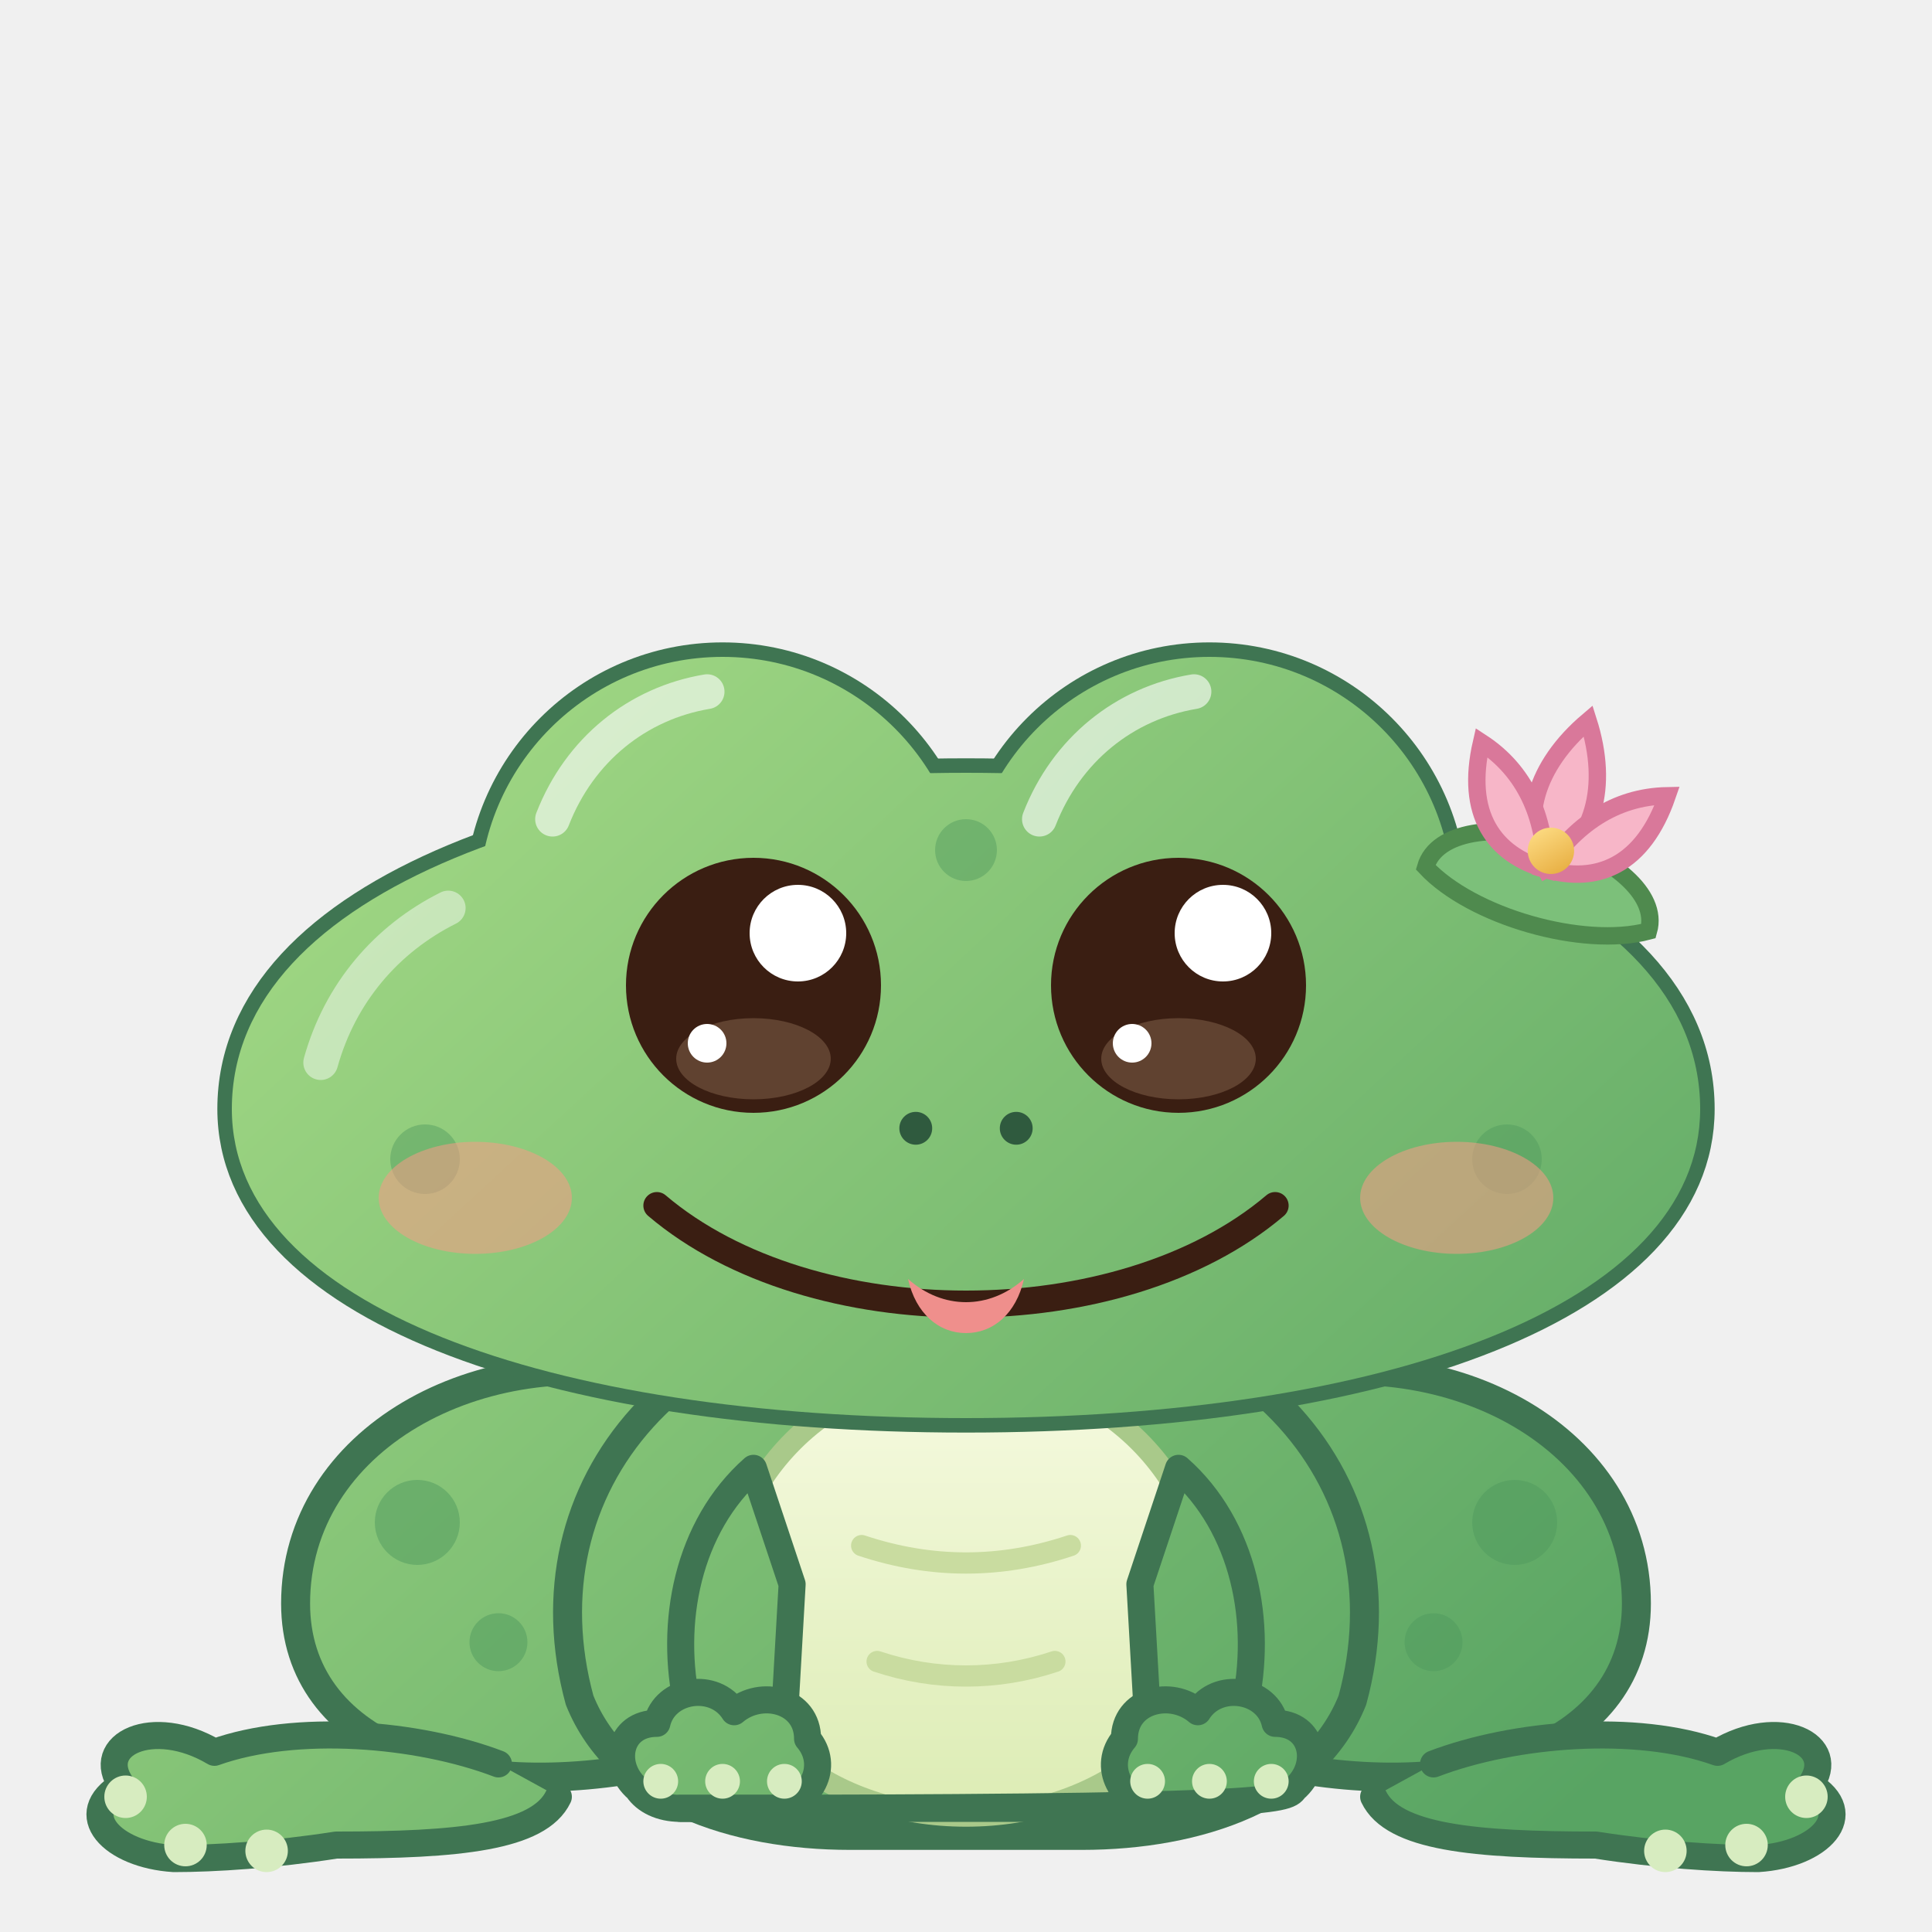
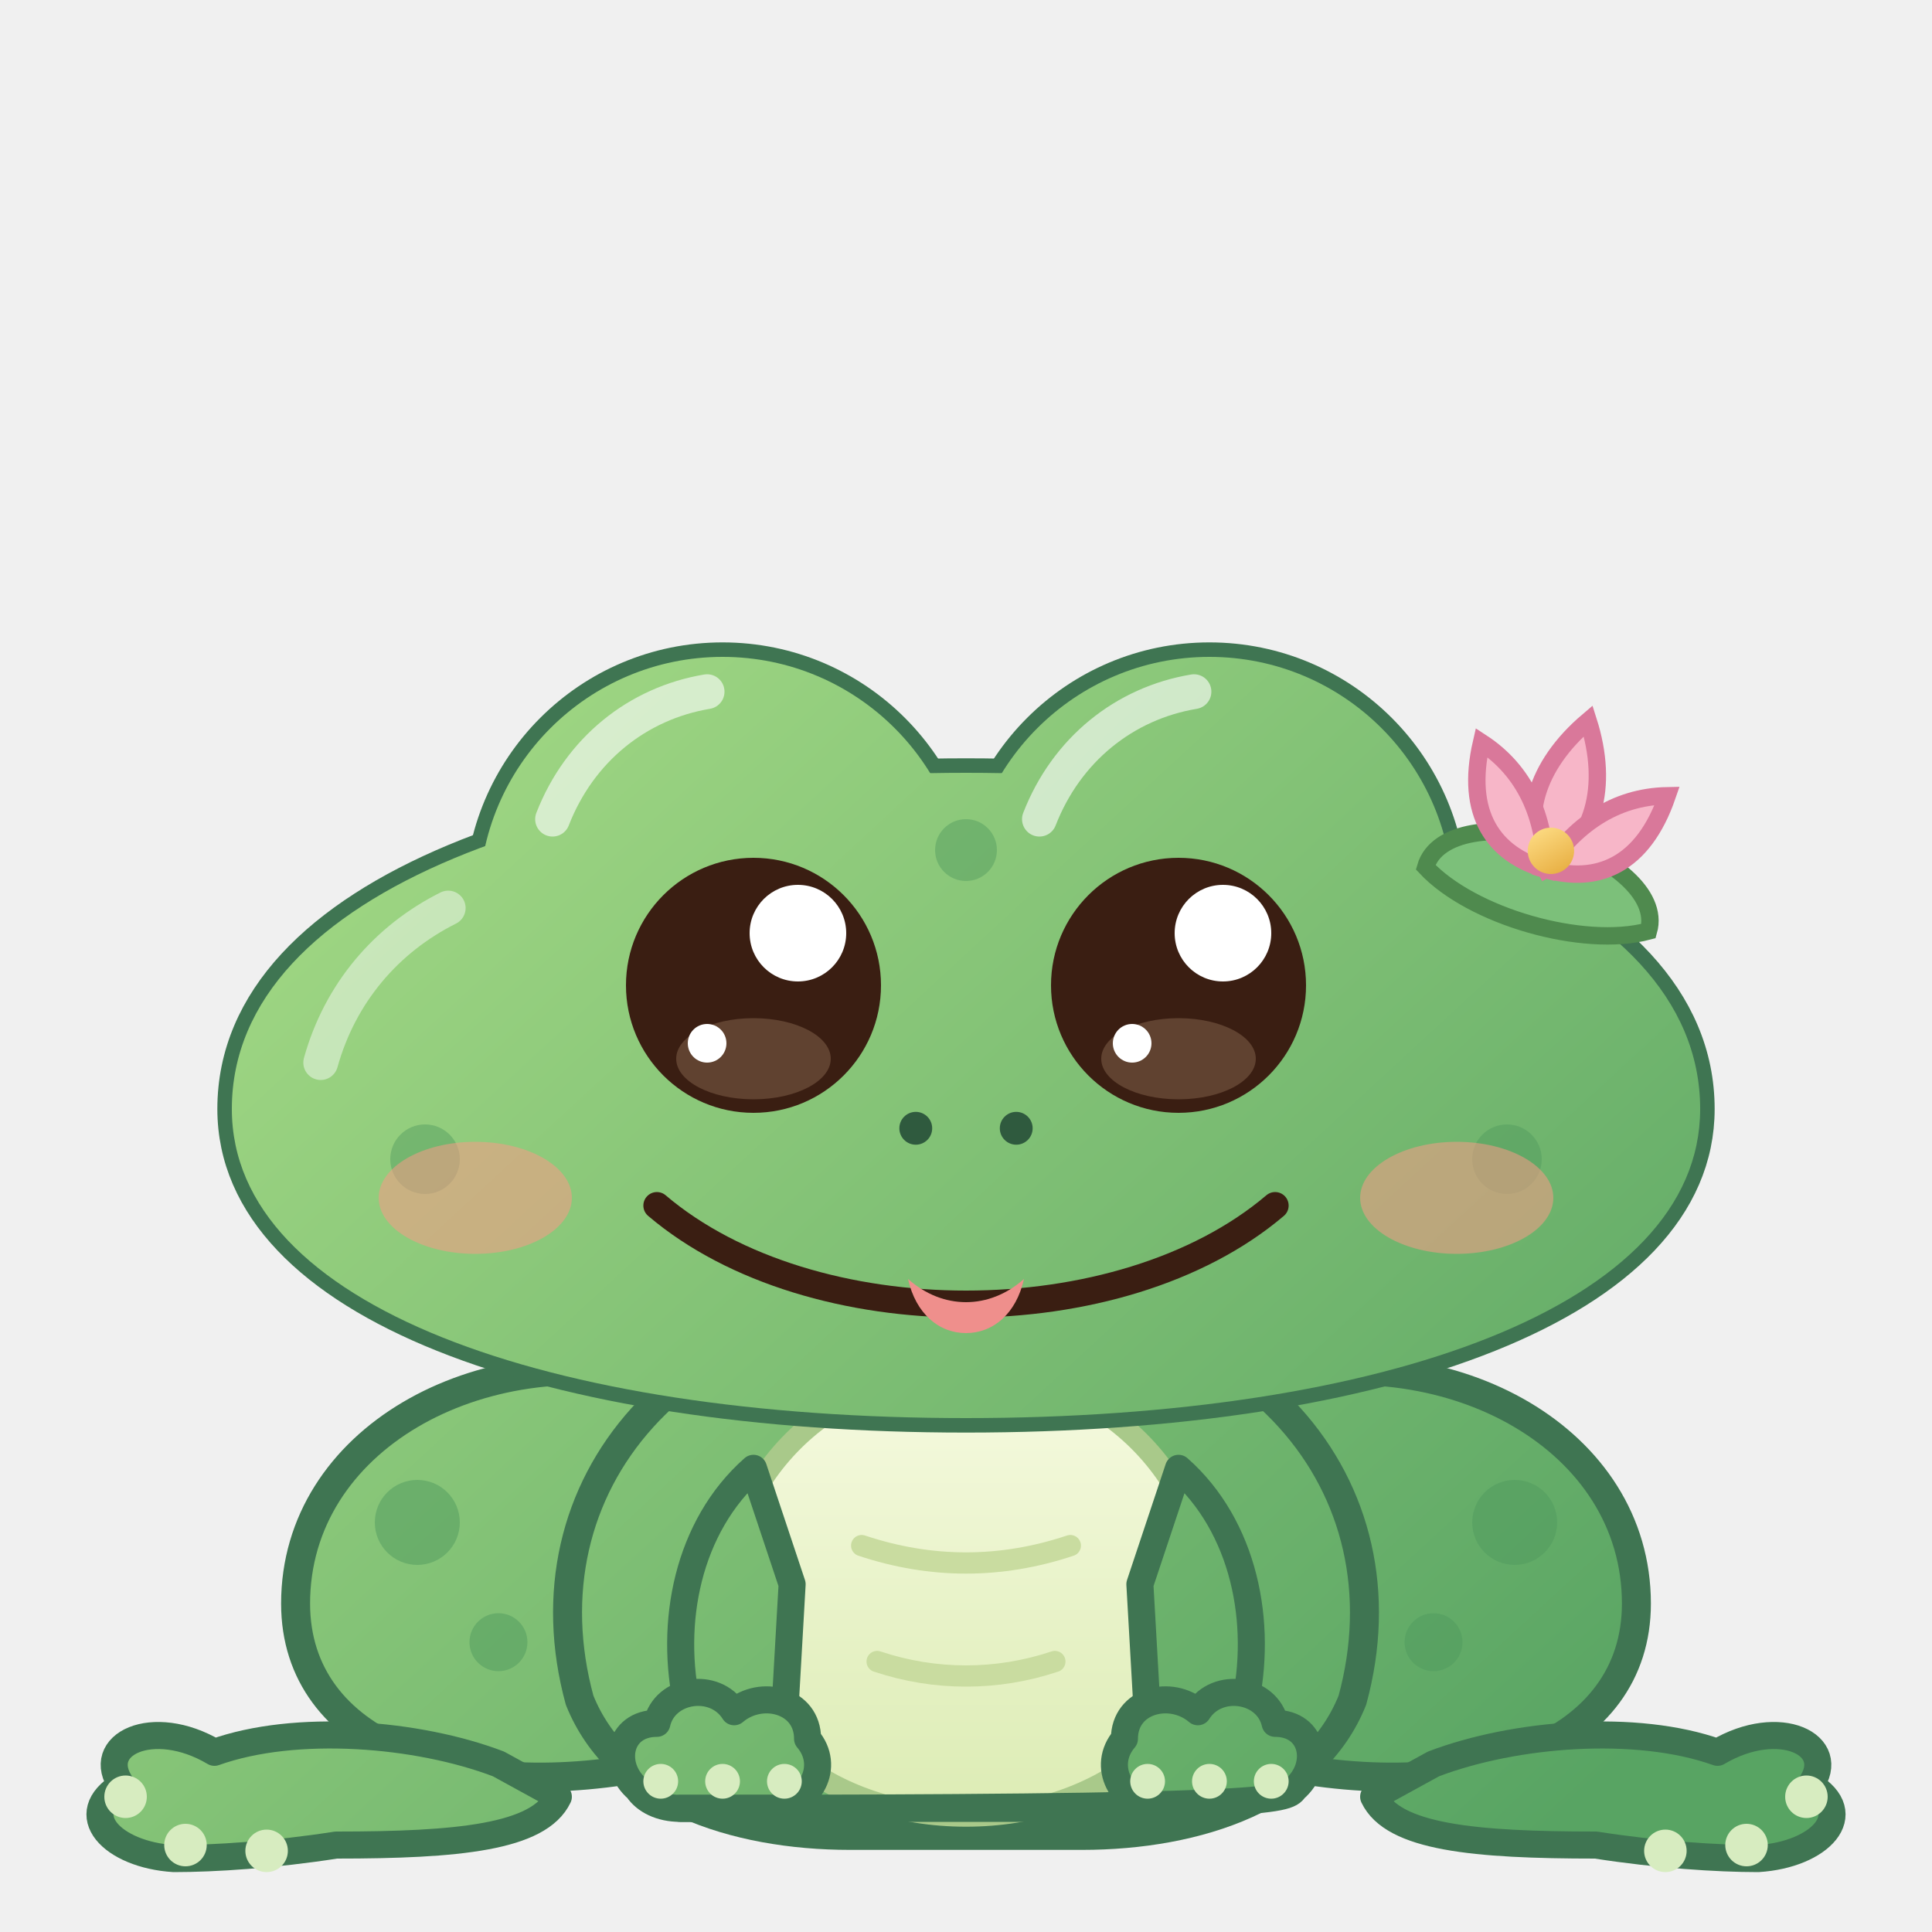
<svg xmlns="http://www.w3.org/2000/svg" viewBox="0 0 100 100" width="480" height="480">
  <defs>
    <linearGradient id="ribbit-f4-skin" gradientUnits="userSpaceOnUse" x1="20" y1="30" x2="80" y2="95">
      <stop offset="0" stop-color="#a6db86" />
      <stop offset="1" stop-color="#58a463" />
    </linearGradient>
    <linearGradient id="ribbit-f4-belly" x1="0" y1="0" x2="0" y2="1">
      <stop offset="0" stop-color="#f6fae0" />
      <stop offset="1" stop-color="#dcecb4" />
    </linearGradient>
    <linearGradient id="ribbit-f4-gold" x1="0" y1="0" x2="1" y2="1">
      <stop offset="0" stop-color="#ffe08a" />
      <stop offset="1" stop-color="#e5a93a" />
    </linearGradient>
  </defs>
  <g>
    <path d="M34.2 71.4 C24.8 69.3 15.3 74.5 15.3 83.0 C15.3 90.3 23.7 93.5 34.2 91.3Z" fill="url(#ribbit-f4-skin)" stroke="#3f7552" stroke-width="1.5" stroke-linejoin="round" stroke-linecap="round" />
    <path d="M65.8 71.4 C75.2 69.3 84.7 74.5 84.7 83.0 C84.7 90.3 76.3 93.5 65.8 91.3Z" fill="url(#ribbit-f4-skin)" stroke="#3f7552" stroke-width="1.5" stroke-linejoin="round" stroke-linecap="round" />
    <circle cx="21.6" cy="78.8" r="2.2" fill="#4f9a5e" opacity=".5" />
    <circle cx="78.4" cy="78.8" r="2.2" fill="#4f9a5e" opacity=".5" />
    <circle cx="25.8" cy="85.0" r="1.5" fill="#4f9a5e" opacity=".5" />
    <circle cx="74.2" cy="85.0" r="1.5" fill="#4f9a5e" opacity=".5" />
-     <path d="M25.8 91.3 C21.6 89.7 15.3 89.2 11.1 90.7 7.9 88.8 4.8 90.3 6.3 92.4 3.8 93.9 5.8 96.0 9.0 96.2 11.1 96.2 14.2 96.0 17.4 95.5 23.7 95.5 27.9 95.1 28.9 93.0 25.8 91.3Z" fill="url(#ribbit-f4-skin)" stroke="#3f7552" stroke-width="1.4" stroke-linejoin="round" stroke-linecap="round" />
-     <path d="M74.2 91.3 C78.4 89.7 84.7 89.2 88.9 90.7 92.1 88.8 95.2 90.3 93.7 92.4 96.2 93.9 94.2 96.0 91 96.2 88.9 96.2 85.8 96.0 82.6 95.5 76.3 95.5 72.1 95.1 71.1 93.0 74.2 91.3Z" fill="url(#ribbit-f4-skin)" stroke="#3f7552" stroke-width="1.4" stroke-linejoin="round" stroke-linecap="round" />
+     <path d="M25.8 91.3 C21.6 89.7 15.3 89.2 11.1 90.7 7.9 88.8 4.8 90.3 6.3 92.4 3.8 93.9 5.8 96.0 9.0 96.2 11.1 96.2 14.2 96.0 17.4 95.5 23.7 95.5 27.9 95.1 28.9 93.0Z" fill="url(#ribbit-f4-skin)" stroke="#3f7552" stroke-width="1.4" stroke-linejoin="round" stroke-linecap="round" />
+     <path d="M74.2 91.3 C78.4 89.7 84.7 89.2 88.9 90.7 92.1 88.8 95.2 90.3 93.7 92.4 96.2 93.9 94.2 96.0 91 96.2 88.9 96.2 85.8 96.0 82.6 95.5 76.3 95.5 72.1 95.1 71.1 93.0Z" fill="url(#ribbit-f4-skin)" stroke="#3f7552" stroke-width="1.4" stroke-linejoin="round" stroke-linecap="round" />
    <circle cx="6.5" cy="93.0" r="1.1" fill="#d7ecc0" />
    <circle cx="93.5" cy="93.0" r="1.1" fill="#d7ecc0" />
    <circle cx="9.6" cy="95.5" r="1.1" fill="#d7ecc0" />
    <circle cx="90.4" cy="95.5" r="1.1" fill="#d7ecc0" />
    <circle cx="13.8" cy="95.8" r="1.1" fill="#d7ecc0" />
    <circle cx="86.2" cy="95.8" r="1.1" fill="#d7ecc0" />
    <path d="M30 88C27 77 35 67 50 67 65 67 73 77 70 88 68 93 62 95 56 95H44C38 95 32 93 30 88Z" fill="url(#ribbit-f4-skin)" stroke="#3f7552" stroke-width="1.5" stroke-linejoin="round" stroke-linecap="round" />
    <path d="M50 71C57.6 71 62.6 77 62.6 83.4 62.6 89.6 57 94 50 94S37.4 89.6 37.4 83.4C37.4 77 42.4 71 50 71Z" fill="url(#ribbit-f4-belly)" stroke="#a9c98a" stroke-width="1.1" stroke-linejoin="round" stroke-linecap="round" />
    <path d="M44.6 80c3.6 1.2 7.2 1.2 10.8 0M45.4 86c3 1 6.2 1 9.2 0" fill="none" stroke="#c9dca0" stroke-width="1.1" stroke-linecap="round" />
    <path d="M39 76C35.6 79 34.6 84 35.6 88.4L40.6 89 41 82Z" fill="url(#ribbit-f4-skin)" stroke="#3f7552" stroke-width="1.4" stroke-linejoin="round" stroke-linecap="round" />
    <path d="M61 76C64.4 79 65.4 84 64.4 88.4L59.4 89 59 82Z" fill="url(#ribbit-f4-skin)" stroke="#3f7552" stroke-width="1.4" stroke-linejoin="round" stroke-linecap="round" />
    <path d="M33 92.6C31.6 91.4 32 89.2 34 89.2 34.4 87.4 37 87 38 88.6 39.4 87.4 41.8 88 41.8 90 43 91.4 42 93.4 40 93.6H35.2C34.2 93.6 33.4 93.2 33 92.6Z" fill="url(#ribbit-f4-skin)" stroke="#3f7552" stroke-width="1.4" stroke-linejoin="round" stroke-linecap="round" />
    <path d="M67 92.6C68.4 91.4 68 89.2 66 89.2 65.6 87.4 63 87 62 88.6 60.6 87.4 58.2 88 58.2 90 57 91.4 58 93.4 60 93.6H35.2C65.8 93.6 66.6 93.2 67 92.6Z" fill="url(#ribbit-f4-skin)" stroke="#3f7552" stroke-width="1.4" stroke-linejoin="round" stroke-linecap="round" />
    <circle cx="34.2" cy="92.2" r=".9" fill="#d7ecc0" />
    <circle cx="65.8" cy="92.2" r=".9" fill="#d7ecc0" />
    <circle cx="37.4" cy="92.2" r=".9" fill="#d7ecc0" />
    <circle cx="62.6" cy="92.2" r=".9" fill="#d7ecc0" />
    <circle cx="40.6" cy="92.2" r=".9" fill="#d7ecc0" />
    <circle cx="59.4" cy="92.2" r=".9" fill="#d7ecc0" />
    <path d="M50 40C70 40 88 46 88 57.4 88 67.6 71.6 73.4 50 73.4S12 67.6 12 57.4C12 46 30 40 50 40Z" fill="url(#ribbit-f4-skin)" stroke="#3f7552" stroke-width="1.5" stroke-linejoin="round" stroke-linecap="round" />
    <circle cx="37.4" cy="46.6" r="12.6" fill="url(#ribbit-f4-skin)" stroke="#3f7552" stroke-width="1.5" />
    <circle cx="62.6" cy="46.6" r="12.6" fill="url(#ribbit-f4-skin)" stroke="#3f7552" stroke-width="1.5" />
    <path d="M50 40C70 40 88 46 88 57.4 88 67.6 71.6 73.4 50 73.4S12 67.6 12 57.4C12 46 30 40 50 40Z" fill="url(#ribbit-f4-skin)" stroke="none" stroke-linejoin="round" stroke-linecap="round" />
    <circle cx="37.4" cy="46.6" r="12.6" fill="url(#ribbit-f4-skin)" stroke="none" />
    <circle cx="62.6" cy="46.6" r="12.6" fill="url(#ribbit-f4-skin)" stroke="none" />
    <path d="M28.6 42.4c1.4-3.6 4.4-6 8-6.6M53.8 42.4c1.4-3.6 4.4-6 8-6.6" fill="none" stroke="#fff" stroke-width="1.8" stroke-linecap="round" opacity=".6" />
    <path d="M16.6 55c1-3.6 3.4-6.4 6.6-8" fill="none" stroke="#fff" stroke-width="1.8" stroke-linecap="round" opacity=".45" />
    <circle cx="22" cy="60" r="1.8" fill="#4f9a5e" opacity=".45" />
    <circle cx="78" cy="60" r="1.8" fill="#4f9a5e" opacity=".45" />
    <circle cx="50" cy="44" r="1.6" fill="#4f9a5e" opacity=".45" />
    <circle cx="39" cy="51" r="6.6" fill="#3a1e12" />
    <ellipse cx="39" cy="54.8" rx="4" ry="2.1" fill="#7a5a44" opacity=".6" />
    <circle cx="41.3" cy="48.3" r="2.5" fill="#fff" />
    <circle cx="36.6" cy="54" r="1" fill="#fff" />
    <circle cx="61" cy="51" r="6.6" fill="#3a1e12" />
    <ellipse cx="61" cy="54.8" rx="4" ry="2.1" fill="#7a5a44" opacity=".6" />
    <circle cx="63.3" cy="48.3" r="2.5" fill="#fff" />
    <circle cx="58.6" cy="54" r="1" fill="#fff" />
    <ellipse cx="24.6" cy="62" rx="5" ry="2.9" fill="#f79a86" opacity=".55" />
    <ellipse cx="75.4" cy="62" rx="5" ry="2.9" fill="#f79a86" opacity=".55" />
    <circle cx="47.4" cy="58.4" r=".85" fill="#2f5a3e" />
    <circle cx="52.6" cy="58.4" r=".85" fill="#2f5a3e" />
    <path d="M34 62.4c8 6.8 24 6.8 32 0" fill="none" stroke="#3a1e12" stroke-width="1.4" stroke-linecap="round" />
    <path d="M47 66.2c1.8 1.6 4.2 1.6 6 0-.4 1.8-1.6 2.8-3 2.8s-2.6-1-3-2.8z" fill="#ef8f8c" />
  </g>
  <g transform="translate(80 45) rotate(16)">
    <path d="M-6 1.6C-6 -.4-3 -1.6 0 -1.6S6 -.4 6 1.6C3 3.4-3 3.4-6 1.6Z" fill="#7cc07a" stroke="#4f8a4e" stroke-width=".9" />
    <path d="M0 -8C2 -5 2 -2 0 0-2 -2-2 -5 0 -8Z" fill="#f7b6c8" stroke="#d9789a" stroke-width=".9" />
    <path d="M-5 -5.4C-2.4 -4.6-.8 -2.6 0 0-2.8 0-4.8-1.6-5-5.4Z" fill="#f7b6c8" stroke="#d9789a" stroke-width=".9" />
    <path d="M5 -5.4C2.4 -4.6.8 -2.6 0 0 2.8 0 4.8-1.6 5-5.4Z" fill="#f7b6c8" stroke="#d9789a" stroke-width=".9" />
    <circle cx="0" cy="-1" r="1.2" fill="url(#ribbit-f4-gold)" />
  </g>
</svg>
